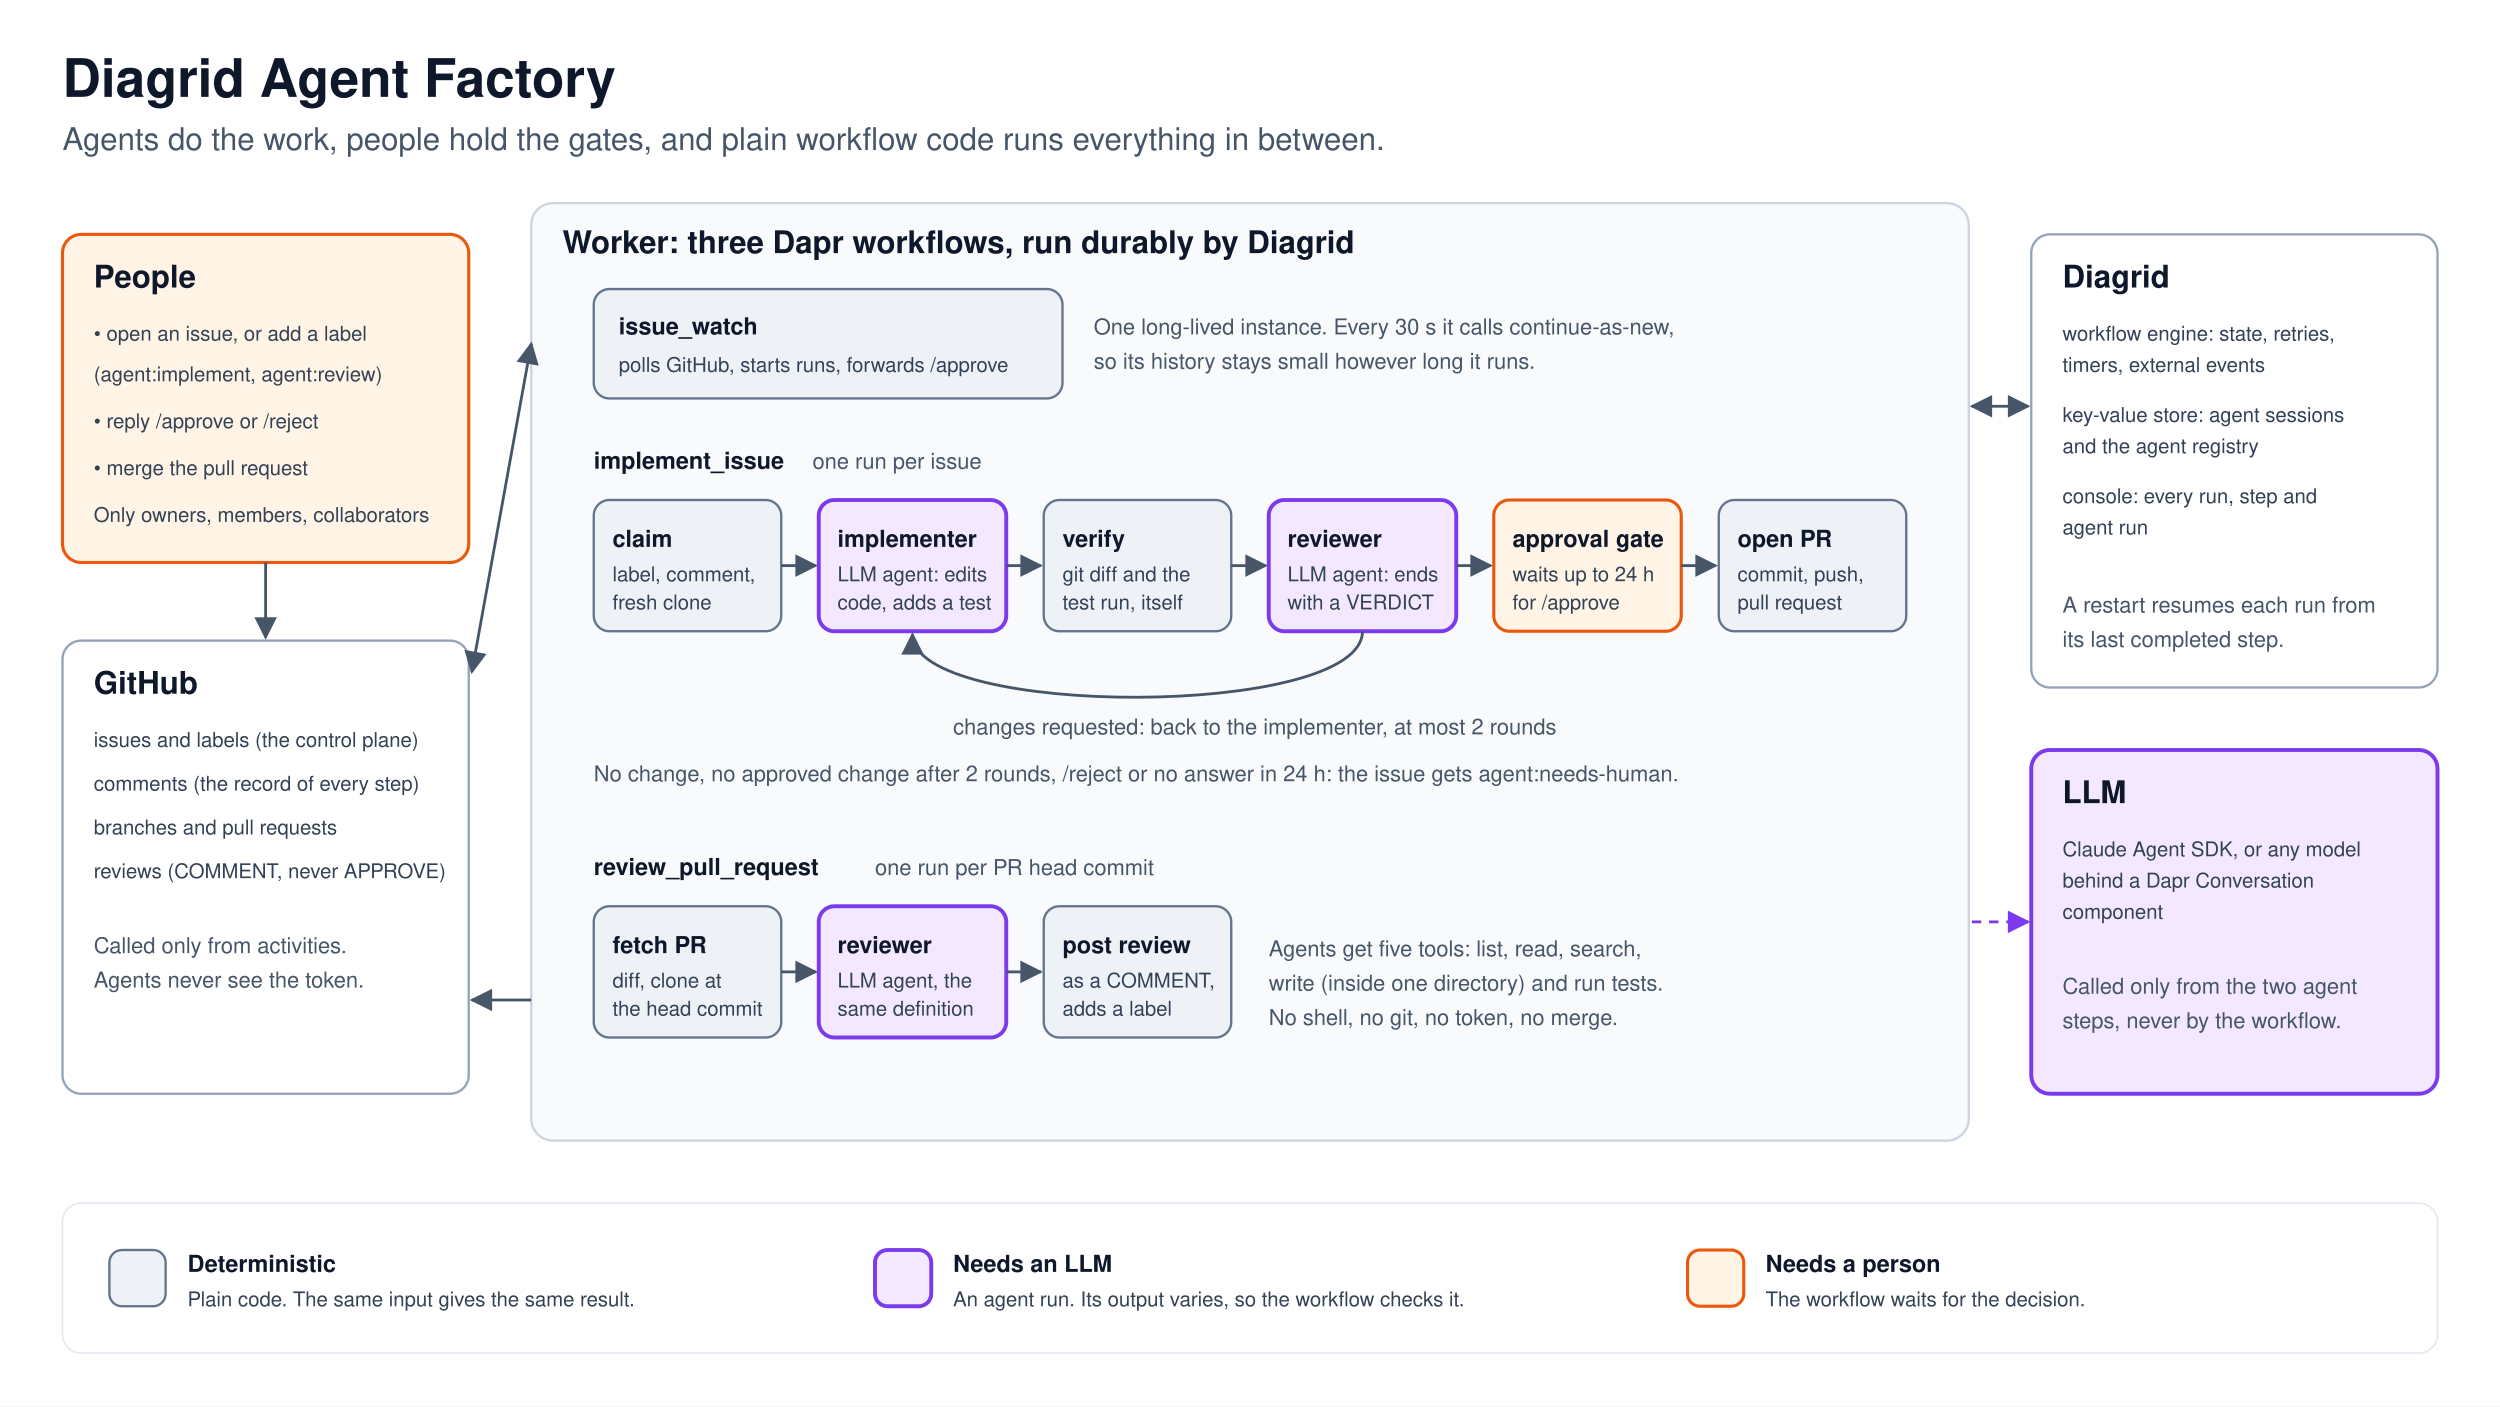
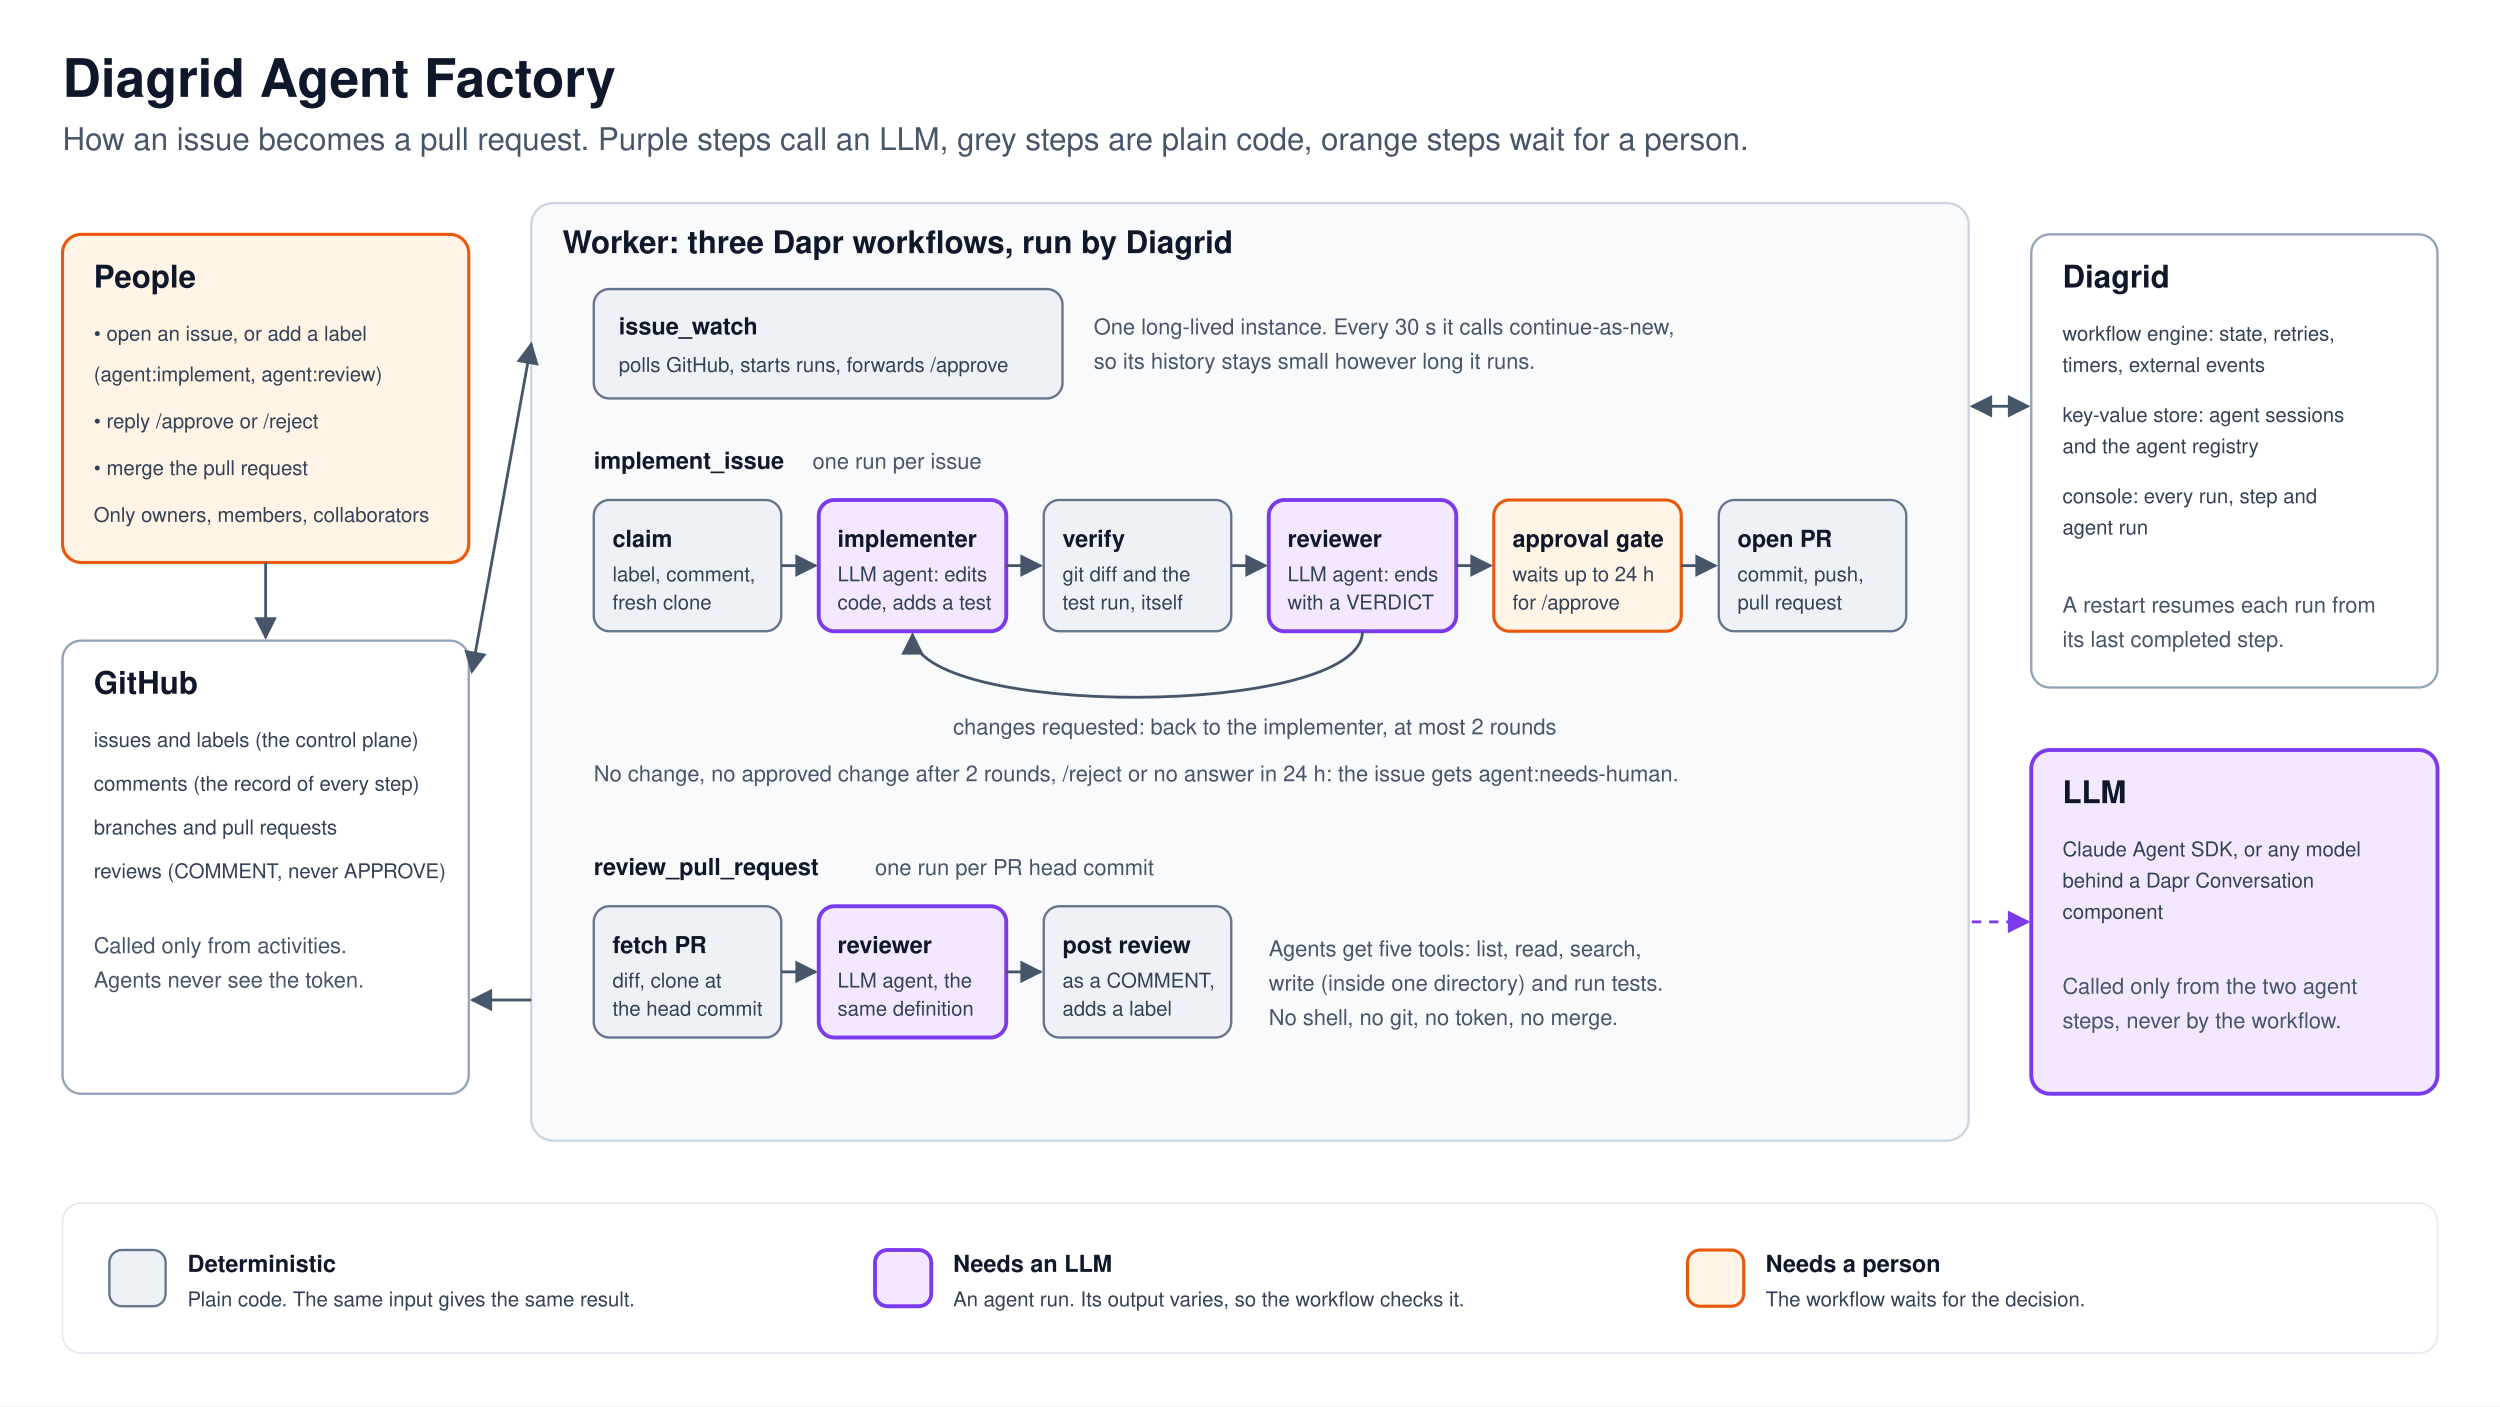
<svg xmlns="http://www.w3.org/2000/svg" viewBox="0 0 1600 900" width="1600" height="900" font-family="Helvetica, Arial, sans-serif">
  <defs>
    <marker id="a" viewBox="0 0 10 10" refX="9" refY="5" markerWidth="8" markerHeight="8" orient="auto-start-reverse">
      <path d="M0,0 L10,5 L0,10 z" fill="#475569" />
    </marker>
    <marker id="p" viewBox="0 0 10 10" refX="9" refY="5" markerWidth="8" markerHeight="8" orient="auto-start-reverse">
      <path d="M0,0 L10,5 L0,10 z" fill="#7c3aed" />
    </marker>
    <style>
      .t { font-size: 34px; font-weight: 700; fill: #0f172a; }
      .st { font-size: 20px; fill: #475569; }
      .h { font-size: 20px; font-weight: 700; fill: #0f172a; }
      .b { font-size: 15px; font-weight: 700; fill: #0f172a; }
      .s { font-size: 13px; fill: #334155; }
      .n { font-size: 14px; fill: #475569; }
      .det { fill: #eef2f7; stroke: #64748b; stroke-width: 1.5; }
      .llm { fill: #f3e8ff; stroke: #7c3aed; stroke-width: 2.5; }
      .ppl { fill: #fff4e6; stroke: #ea580c; stroke-width: 2; }
      .ext { fill: #ffffff; stroke: #94a3b8; stroke-width: 1.5; }
      .ln { stroke: #475569; stroke-width: 1.8; fill: none; }
      .lp { stroke: #7c3aed; stroke-width: 1.8; fill: none; stroke-dasharray: 6 5; }
    </style>
  </defs>
  <rect width="1600" height="900" fill="#ffffff" />
  <text x="40" y="62" class="t">Diagrid Agent Factory</text>
-   <text x="40" y="96" class="st">Agents do the work, people hold the gates, and plain workflow code runs everything in between.</text>
+   <text x="40" y="96" class="st">How an issue becomes a pull request. Purple steps call an LLM, grey steps are plain code, orange steps wait for a person.</text>
  <rect x="40" y="150" width="260" height="210" rx="12" class="ppl" />
  <text x="60" y="184" class="h">People</text>
  <text x="60" y="218" class="s">• open an issue, or add a label</text>
  <text x="60" y="244" class="s">   (agent:implement, agent:review)</text>
  <text x="60" y="274" class="s">• reply /approve or /reject</text>
  <text x="60" y="304" class="s">• merge the pull request</text>
  <text x="60" y="334" class="s">Only owners, members, collaborators</text>
  <rect x="40" y="410" width="260" height="290" rx="12" class="ext" />
  <text x="60" y="444" class="h">GitHub</text>
  <text x="60" y="478" class="s">issues and labels (the control plane)</text>
  <text x="60" y="506" class="s">comments (the record of every step)</text>
  <text x="60" y="534" class="s">branches and pull requests</text>
  <text x="60" y="562" class="s">reviews (COMMENT, never APPROVE)</text>
  <text x="60" y="610" class="n">Called only from activities.</text>
  <text x="60" y="632" class="n">Agents never see the token.</text>
  <line x1="170" y1="360" x2="170" y2="408" class="ln" marker-end="url(#a)" />
  <rect x="340" y="130" width="920" height="600" rx="14" fill="#f8fafc" stroke="#cbd5e1" stroke-width="1.5" />
-   <text x="360" y="162" class="h">Worker: three Dapr workflows, run durably by Diagrid</text>
+   <text x="360" y="162" class="h">Worker: three Dapr workflows, run by Diagrid</text>
  <rect x="380" y="185" width="300" height="70" rx="10" class="det" />
  <text x="396" y="214" class="b">issue_watch</text>
  <text x="396" y="238" class="s">polls GitHub, starts runs, forwards /approve</text>
  <text x="700" y="214" class="n">One long-lived instance. Every 30 s it calls continue-as-new,</text>
  <text x="700" y="236" class="n">so its history stays small however long it runs.</text>
  <line x1="340" y1="220" x2="302" y2="430" class="ln" marker-start="url(#a)" marker-end="url(#a)" />
  <text x="380" y="300" class="b">implement_issue</text>
  <text x="520" y="300" class="n">one run per issue</text>
  <rect x="380" y="320" width="120" height="84" rx="10" class="det" />
  <text x="392" y="350" class="b">claim</text>
  <text x="392" y="372" class="s">label, comment,</text>
  <text x="392" y="390" class="s">fresh clone</text>
  <rect x="524" y="320" width="120" height="84" rx="10" class="llm" />
  <text x="536" y="350" class="b">implementer</text>
  <text x="536" y="372" class="s">LLM agent: edits</text>
  <text x="536" y="390" class="s">code, adds a test</text>
  <rect x="668" y="320" width="120" height="84" rx="10" class="det" />
  <text x="680" y="350" class="b">verify</text>
  <text x="680" y="372" class="s">git diff and the</text>
  <text x="680" y="390" class="s">test run, itself</text>
  <rect x="812" y="320" width="120" height="84" rx="10" class="llm" />
  <text x="824" y="350" class="b">reviewer</text>
  <text x="824" y="372" class="s">LLM agent: ends</text>
  <text x="824" y="390" class="s">with a VERDICT</text>
  <rect x="956" y="320" width="120" height="84" rx="10" class="ppl" />
  <text x="968" y="350" class="b">approval gate</text>
  <text x="968" y="372" class="s">waits up to 24 h</text>
  <text x="968" y="390" class="s">for /approve</text>
  <rect x="1100" y="320" width="120" height="84" rx="10" class="det" />
  <text x="1112" y="350" class="b">open PR</text>
  <text x="1112" y="372" class="s">commit, push,</text>
  <text x="1112" y="390" class="s">pull request</text>
  <line x1="500" y1="362" x2="522" y2="362" class="ln" marker-end="url(#a)" />
  <line x1="644" y1="362" x2="666" y2="362" class="ln" marker-end="url(#a)" />
  <line x1="788" y1="362" x2="810" y2="362" class="ln" marker-end="url(#a)" />
  <line x1="932" y1="362" x2="954" y2="362" class="ln" marker-end="url(#a)" />
  <line x1="1076" y1="362" x2="1098" y2="362" class="ln" marker-end="url(#a)" />
  <path d="M872,404 C872,460 584,460 584,406" class="ln" marker-end="url(#a)" />
  <text x="610" y="470" class="n">changes requested: back to the implementer, at most 2 rounds</text>
  <text x="380" y="500" class="n">No change, no approved change after 2 rounds, /reject or no answer in 24 h: the issue gets agent:needs-human.</text>
  <text x="380" y="560" class="b">review_pull_request</text>
  <text x="560" y="560" class="n">one run per PR head commit</text>
  <rect x="380" y="580" width="120" height="84" rx="10" class="det" />
  <text x="392" y="610" class="b">fetch PR</text>
  <text x="392" y="632" class="s">diff, clone at</text>
  <text x="392" y="650" class="s">the head commit</text>
  <rect x="524" y="580" width="120" height="84" rx="10" class="llm" />
  <text x="536" y="610" class="b">reviewer</text>
  <text x="536" y="632" class="s">LLM agent, the</text>
  <text x="536" y="650" class="s">same definition</text>
  <rect x="668" y="580" width="120" height="84" rx="10" class="det" />
  <text x="680" y="610" class="b">post review</text>
  <text x="680" y="632" class="s">as a COMMENT,</text>
  <text x="680" y="650" class="s">adds a label</text>
  <line x1="500" y1="622" x2="522" y2="622" class="ln" marker-end="url(#a)" />
  <line x1="644" y1="622" x2="666" y2="622" class="ln" marker-end="url(#a)" />
  <text x="812" y="612" class="n">Agents get five tools: list, read, search,</text>
  <text x="812" y="634" class="n">write (inside one directory) and run tests.</text>
  <text x="812" y="656" class="n">No shell, no git, no token, no merge.</text>
  <line x1="340" y1="640" x2="302" y2="640" class="ln" marker-end="url(#a)" />
  <rect x="1300" y="150" width="260" height="290" rx="12" class="ext" />
  <text x="1320" y="184" class="h">Diagrid</text>
  <text x="1320" y="218" class="s">workflow engine: state, retries,</text>
  <text x="1320" y="238" class="s">timers, external events</text>
  <text x="1320" y="270" class="s">key-value store: agent sessions</text>
  <text x="1320" y="290" class="s">and the agent registry</text>
  <text x="1320" y="322" class="s">console: every run, step and</text>
  <text x="1320" y="342" class="s">agent run</text>
  <text x="1320" y="392" class="n">A restart resumes each run from</text>
  <text x="1320" y="414" class="n">its last completed step.</text>
  <line x1="1262" y1="260" x2="1298" y2="260" class="ln" marker-start="url(#a)" marker-end="url(#a)" />
  <rect x="1300" y="480" width="260" height="220" rx="12" class="llm" />
  <text x="1320" y="514" class="h">LLM</text>
  <text x="1320" y="548" class="s">Claude Agent SDK, or any model</text>
  <text x="1320" y="568" class="s">behind a Dapr Conversation</text>
  <text x="1320" y="588" class="s">component</text>
  <text x="1320" y="636" class="n">Called only from the two agent</text>
  <text x="1320" y="658" class="n">steps, never by the workflow.</text>
  <line x1="1262" y1="590" x2="1298" y2="590" class="lp" marker-end="url(#p)" />
  <rect x="40" y="770" width="1520" height="96" rx="12" fill="#ffffff" stroke="#e2e8f0" />
  <rect x="70" y="800" width="36" height="36" rx="8" class="det" />
  <text x="120" y="814" class="b">Deterministic</text>
  <text x="120" y="836" class="s">Plain code. The same input gives the same result.</text>
  <rect x="560" y="800" width="36" height="36" rx="8" class="llm" />
  <text x="610" y="814" class="b">Needs an LLM</text>
  <text x="610" y="836" class="s">An agent run. Its output varies, so the workflow checks it.</text>
  <rect x="1080" y="800" width="36" height="36" rx="8" class="ppl" />
  <text x="1130" y="814" class="b">Needs a person</text>
  <text x="1130" y="836" class="s">The workflow waits for the decision.</text>
</svg>
